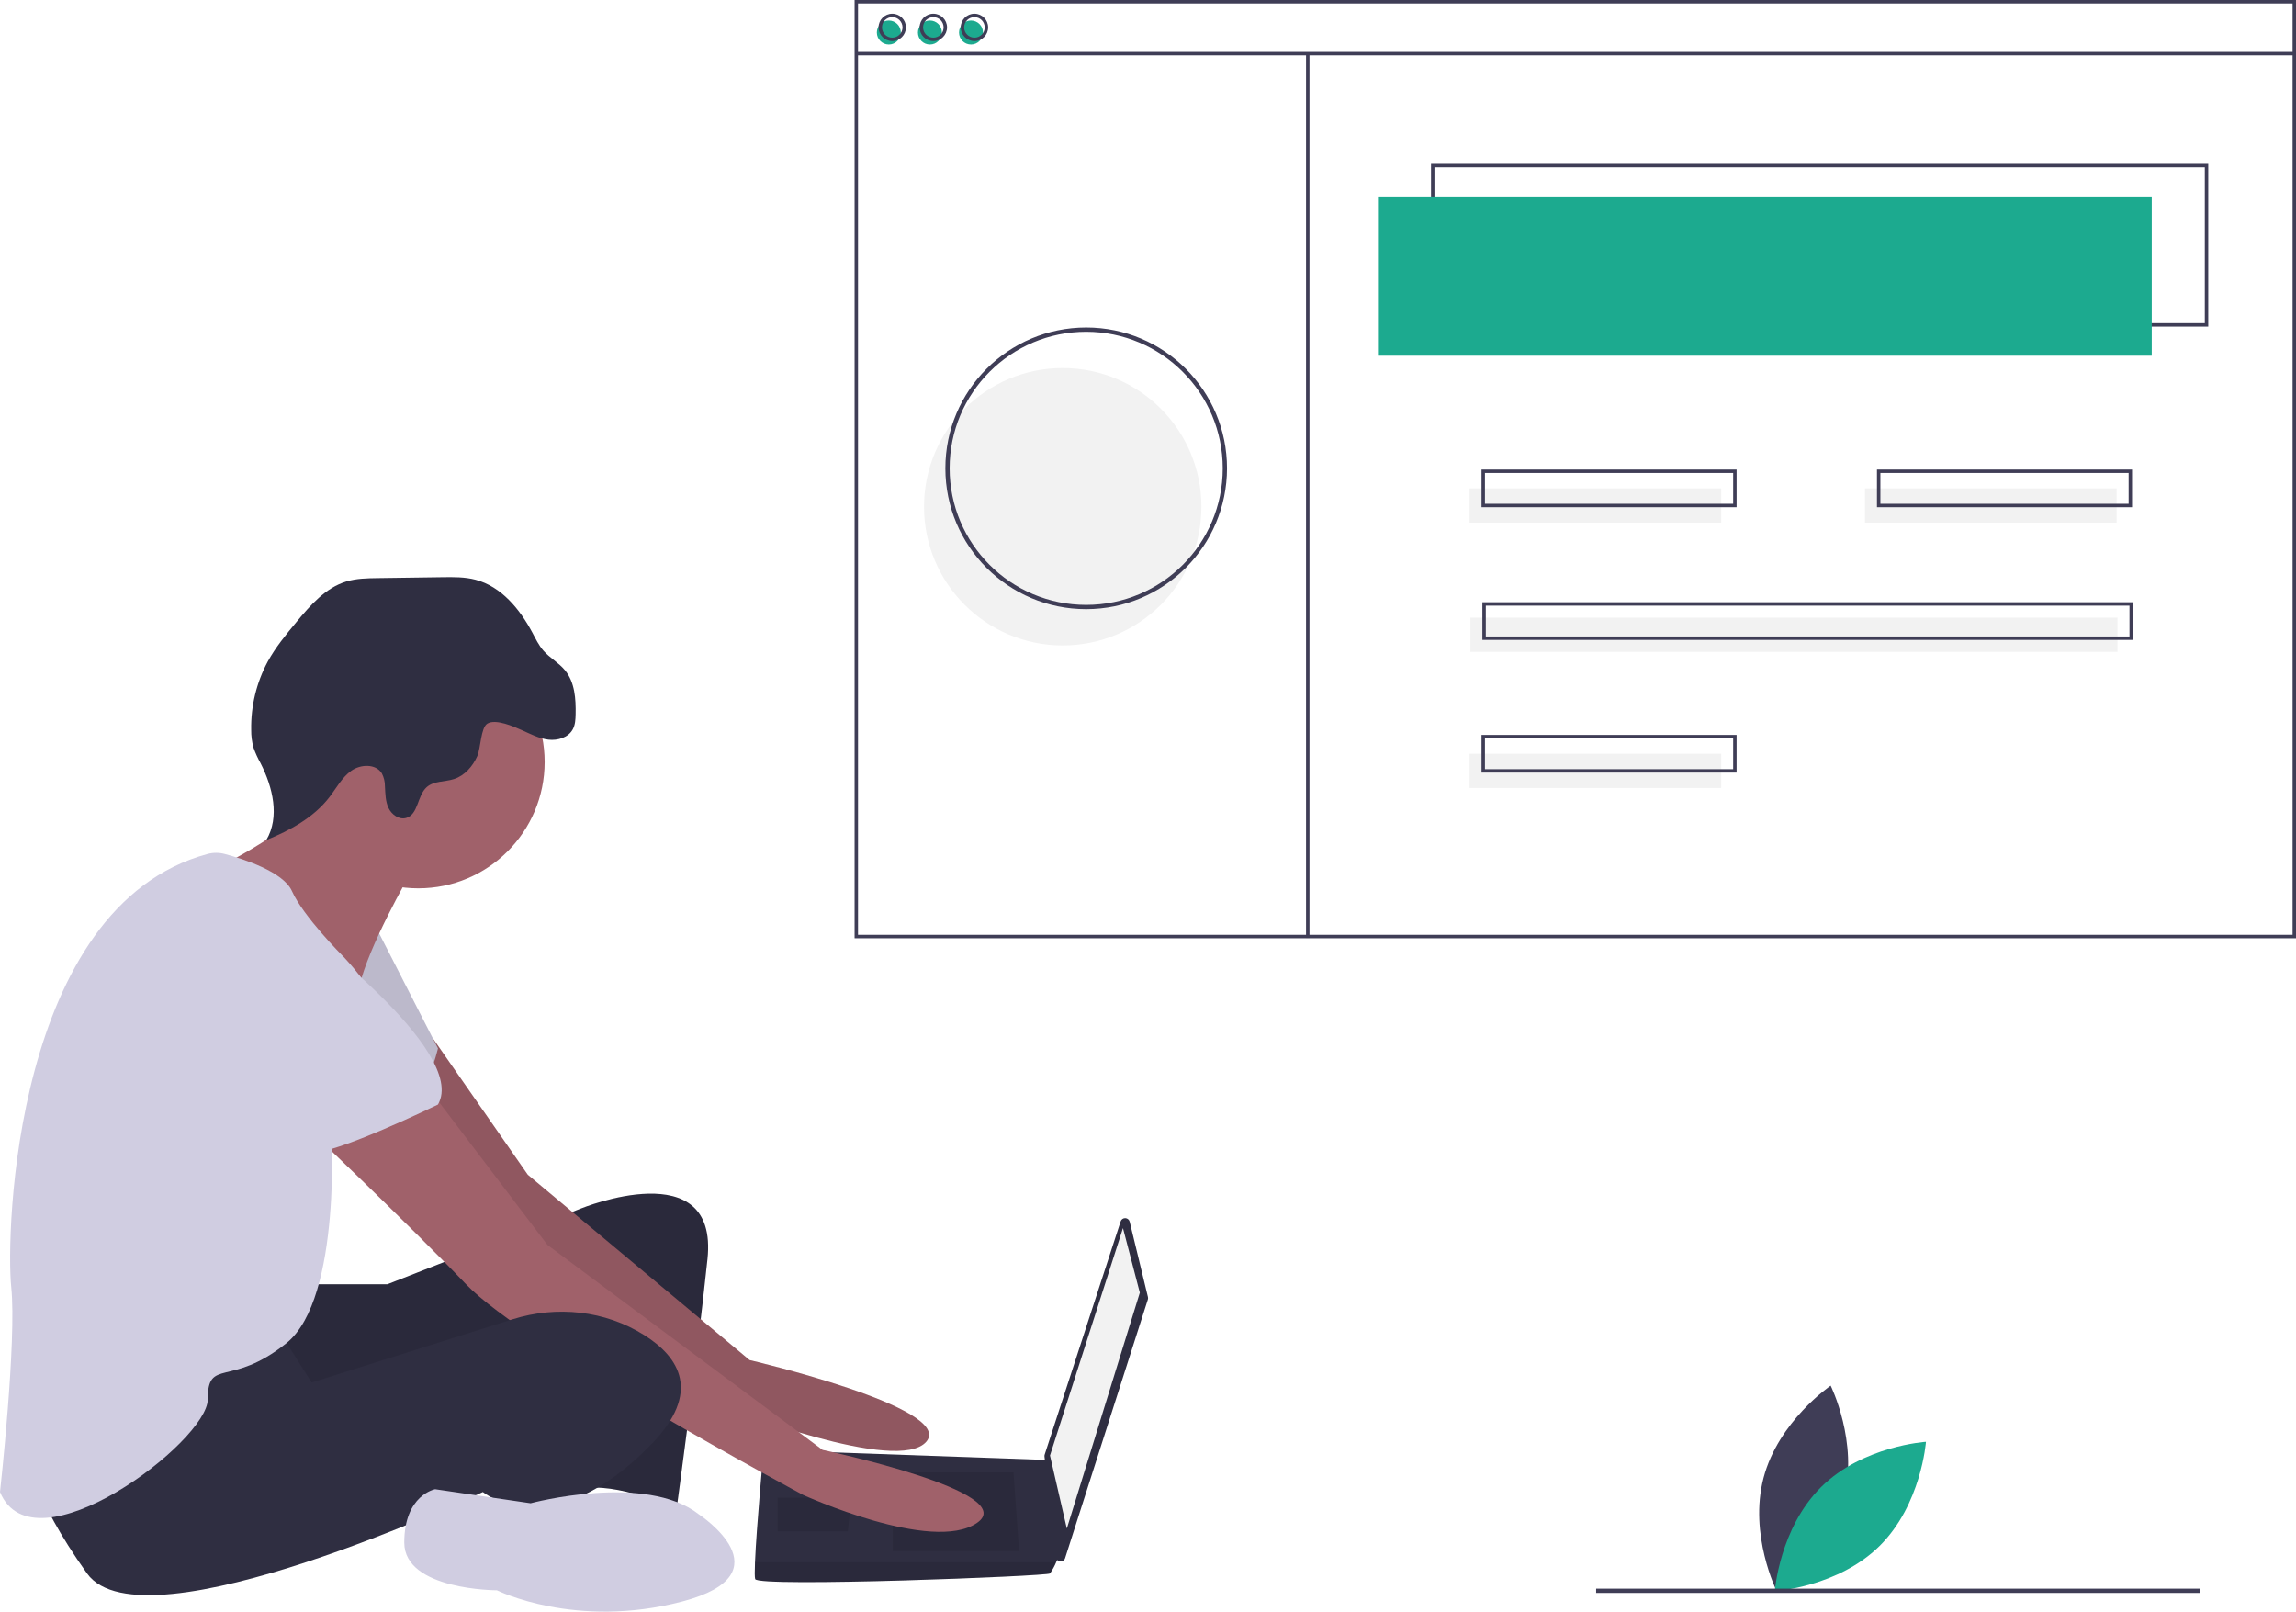
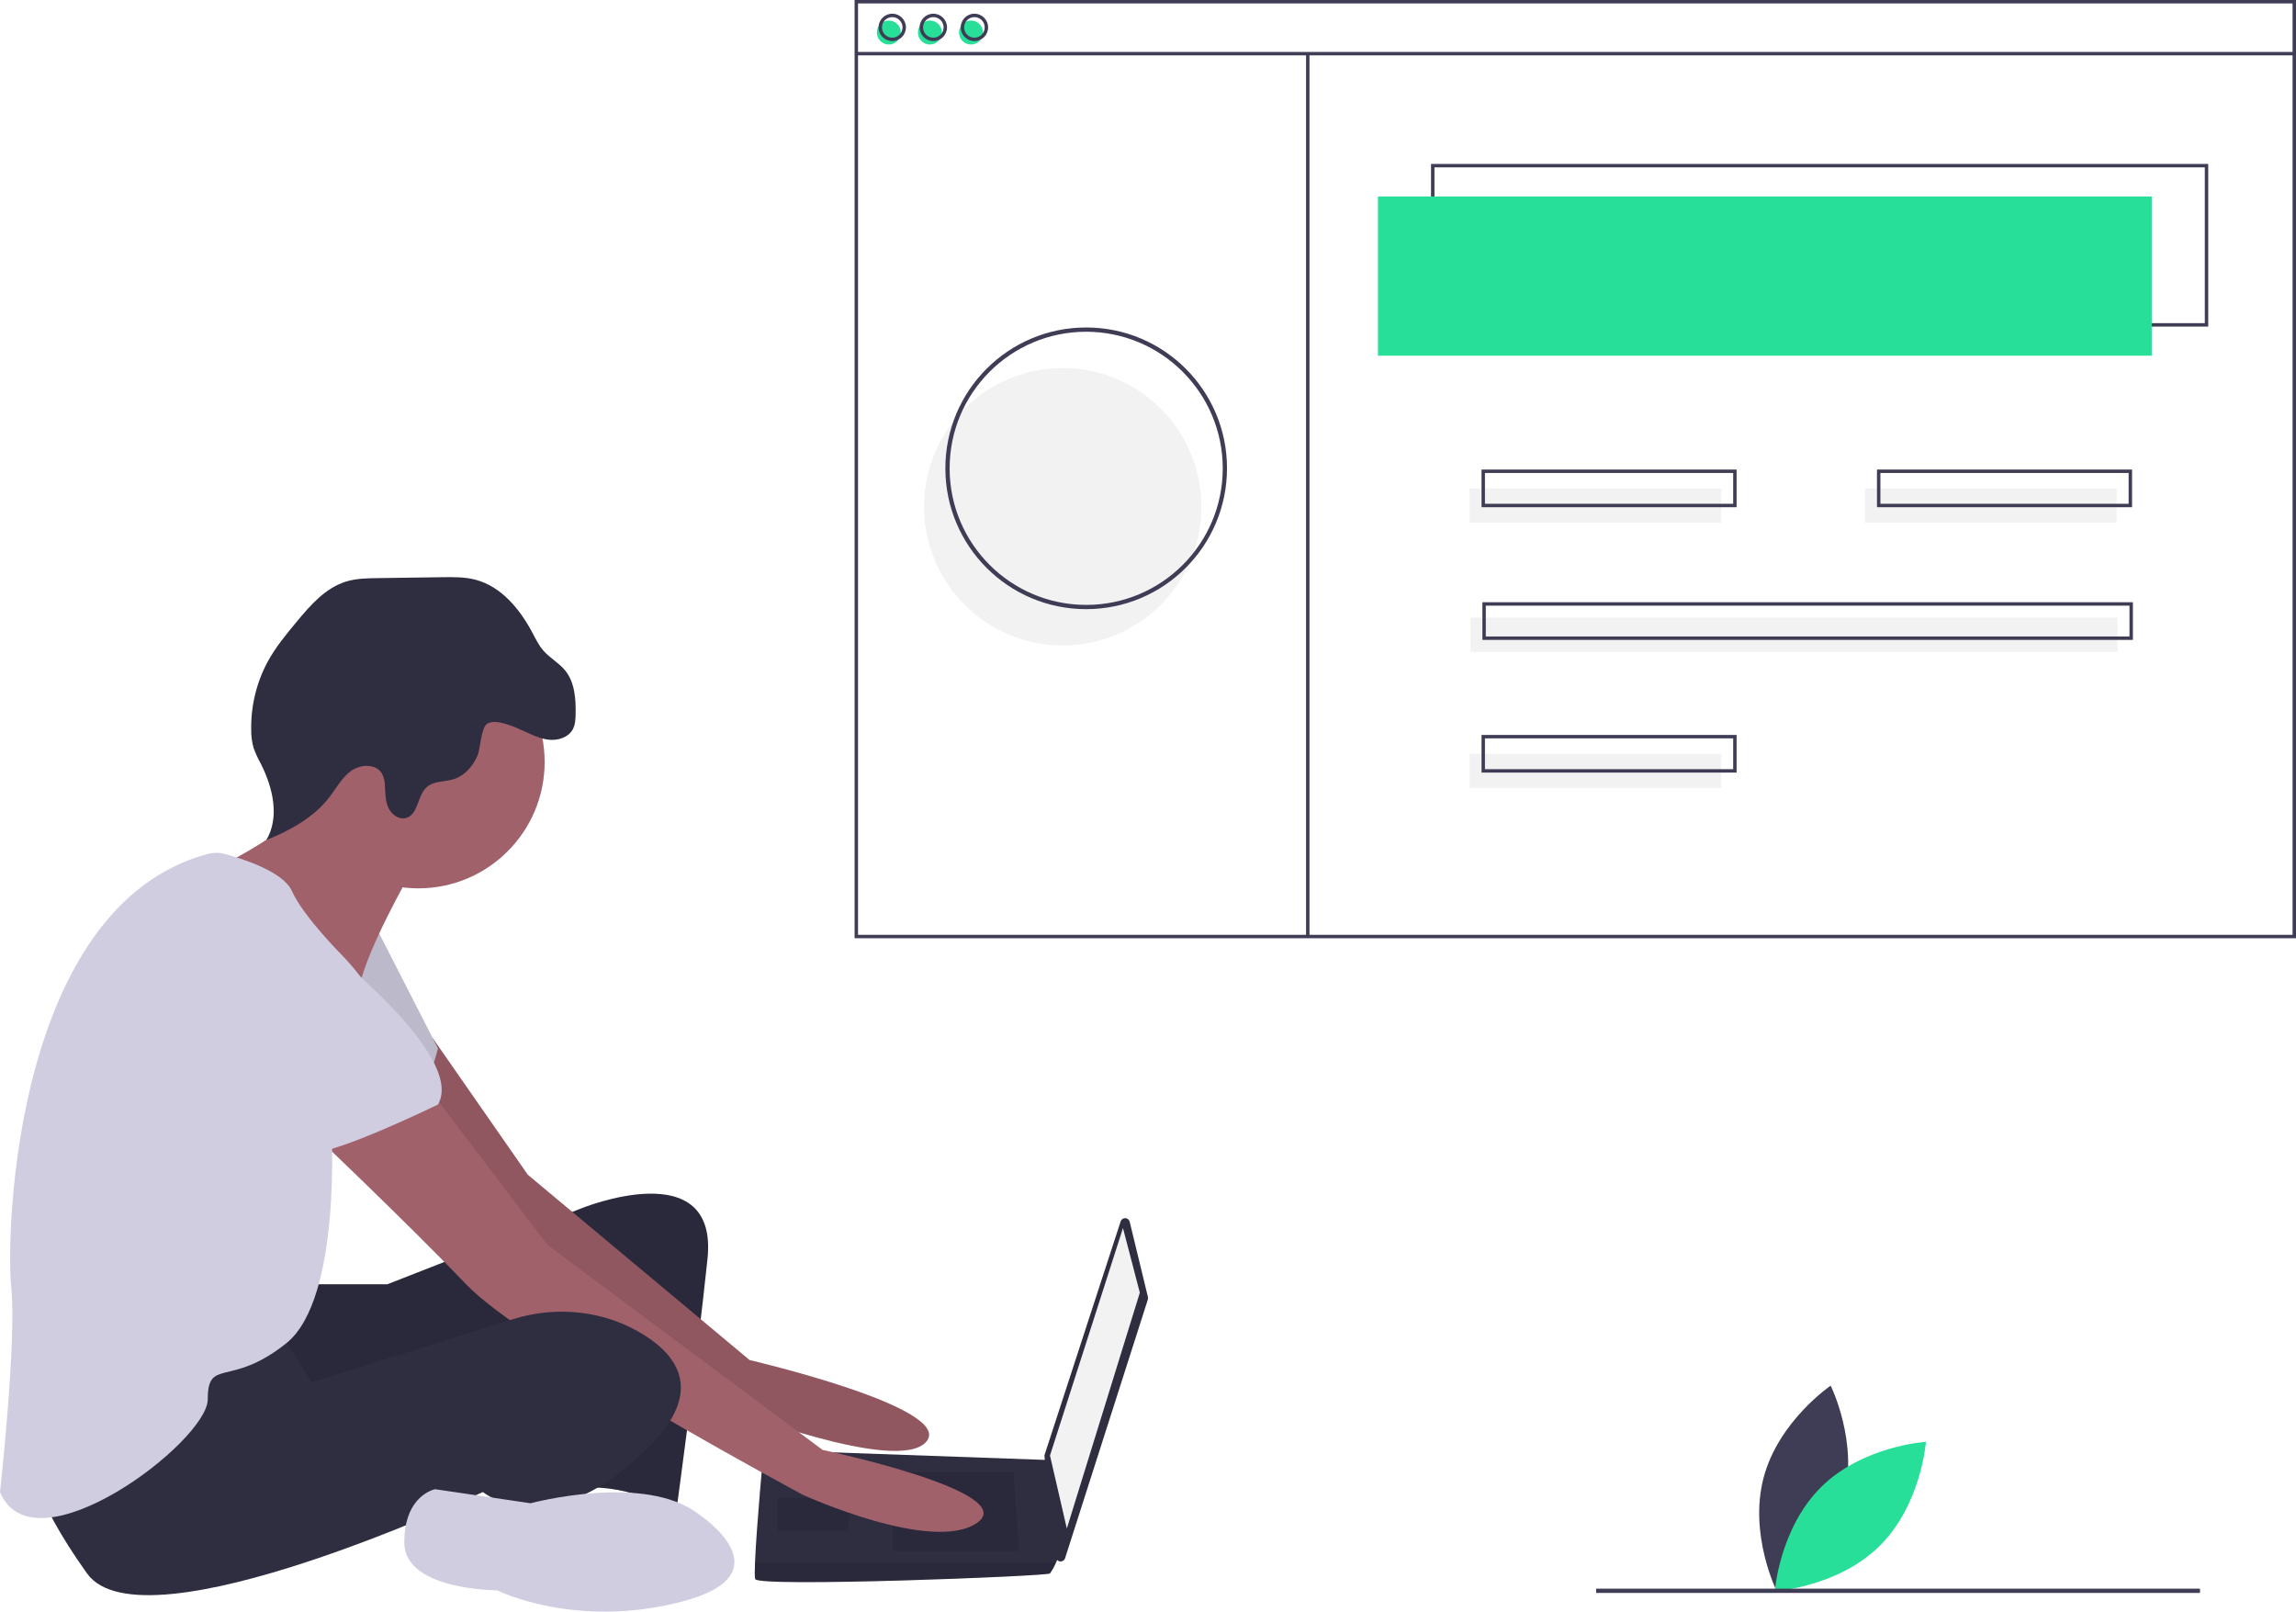
<svg xmlns="http://www.w3.org/2000/svg" id="ade8c9af-7e2e-4eda-b5c8-b06129257226" data-name="Layer 1" width="1076.064" height="755.228" viewBox="0 0 1076.064 755.228">
  <path d="M926.114,774.809c-6.985,26.598-31.459,43.22-31.459,43.22s-13.15-26.502-6.166-53.1,31.459-43.22,31.459-43.22S933.098,748.211,926.114,774.809Z" transform="translate(-61.96814 -72.38605)" fill="#3f3d56" />
-   <path d="M915.52,769.183c-19.563,19.327-21.751,48.831-21.751,48.831s29.528-1.831,49.091-21.159,21.751-48.831,21.751-48.831S935.082,749.855,915.52,769.183Z" transform="translate(-61.96814 -72.38605)" fill="#1caa8f" />
+   <path d="M915.52,769.183c-19.563,19.327-21.751,48.831-21.751,48.831s29.528-1.831,49.091-21.159,21.751-48.831,21.751-48.831S935.082,749.855,915.52,769.183Z" transform="translate(-61.96814 -72.38605)" fill="#28df99" />
  <path d="M206.702,674.194h36.841l90.788-35.526s64.472-26.315,59.209,23.684-14.473,117.103-14.473,117.103-28.947-13.158-44.736-9.21-5.263-80.262-5.263-80.262-128.945,61.841-140.787,53.946-14.473-63.157-14.473-63.157Z" transform="translate(-61.96814 -72.38605)" fill="#2f2e41" />
  <path d="M206.702,674.194h36.841l90.788-35.526s64.472-26.315,59.209,23.684-14.473,117.103-14.473,117.103-28.947-13.158-44.736-9.21-5.263-80.262-5.263-80.262-128.945,61.841-140.787,53.946-14.473-63.157-14.473-63.157Z" transform="translate(-61.96814 -72.38605)" opacity="0.1" />
  <path d="M264.746,558.82l44.586,64.059L413.277,709.72s96.051,22.368,82.893,38.157S402.751,732.088,402.751,732.088s-119.735-86.84-123.682-93.419S231.702,570.249,231.702,570.249Z" transform="translate(-61.96814 -72.38605)" fill="#a0616a" />
  <path d="M264.746,558.82l44.586,64.059L413.277,709.72s96.051,22.368,82.893,38.157S402.751,732.088,402.751,732.088s-119.735-86.84-123.682-93.419S231.702,570.249,231.702,570.249Z" transform="translate(-61.96814 -72.38605)" opacity="0.1" />
  <path d="M238.281,507.092l28.947,56.578s-6.579,27.631-17.105,30.263-55.262-34.21-55.262-34.21Z" transform="translate(-61.96814 -72.38605)" fill="#d0cde1" />
  <path d="M238.281,507.092l28.947,56.578s-6.579,27.631-17.105,30.263-55.262-34.21-55.262-34.21Z" transform="translate(-61.96814 -72.38605)" opacity="0.1" />
  <path d="M591.419,644.9,599.97,680.172a2.203,2.203,0,0,1-.043,1.19L561.14,802.574a2.203,2.203,0,0,1-4.287-.423l-5.366-47.219a2.203,2.203,0,0,1,.094-.931L587.184,644.737A2.203,2.203,0,0,1,591.419,644.9Z" transform="translate(-61.96814 -72.38605)" fill="#2f2e41" />
  <polygon points="526.306 575.493 534.2 605.756 499.99 716.28 492.096 682.07 526.306 575.493" fill="#f2f2f2" />
  <path d="M415.909,812.35c1.316,3.947,136.839-1.316,138.155-2.632a28.561,28.561,0,0,0,2.895-5.263c1.237-2.632,2.368-5.263,2.368-5.263L554.064,756.588l-134.208-4.763s-3.355,36.105-4.039,52.631C415.646,808.626,415.646,811.56,415.909,812.35Z" transform="translate(-61.96814 -72.38605)" fill="#2f2e41" />
  <polygon points="474.991 689.965 477.622 726.806 418.413 726.806 418.413 689.965 474.991 689.965" opacity="0.1" />
  <polygon points="398.677 701.806 399.03 701.736 397.361 717.596 364.467 717.596 364.467 701.806 398.677 701.806" opacity="0.1" />
  <path d="M415.909,812.35c1.316,3.947,136.839-1.316,138.155-2.632a28.561,28.561,0,0,0,2.895-5.263H415.817C415.646,808.626,415.646,811.56,415.909,812.35Z" transform="translate(-61.96814 -72.38605)" opacity="0.1" />
  <circle cx="196.049" cy="357.076" r="59.209" fill="#a0616a" />
  <path d="M254.07,482.093s-19.736,34.21-23.684,52.631-59.209-36.841-59.209-36.841l-7.237-19.079s51.973-24.342,48.025-44.078S254.07,482.093,254.07,482.093Z" transform="translate(-61.96814 -72.38605)" fill="#a0616a" />
  <path d="M264.596,584.722l53.946,71.051,128.945,96.051s93.419,19.736,72.367,34.21-81.577-13.158-81.577-13.158S308.016,703.141,280.385,674.194s-78.946-77.63-78.946-77.63Z" transform="translate(-61.96814 -72.38605)" fill="#a0616a" />
  <path d="M192.229,695.247,208.018,720.246l94.231-29.646c20.676-6.505,43.348-4.111,61.687,7.442,16.447,10.362,26.973,26.809,3.289,51.15-47.368,48.683-78.946,22.368-78.946,22.368S129.072,846.559,102.757,809.718s-27.631-55.262-27.631-55.262S176.44,691.299,192.229,695.247Z" transform="translate(-61.96814 -72.38605)" fill="#2f2e41" />
  <path d="M389.593,782.087s42.104,27.631-7.895,40.789-86.84-5.263-86.84-5.263-43.42,0-43.42-22.368,14.473-25,14.473-25l44.736,6.579S364.594,762.351,389.593,782.087Z" transform="translate(-61.96814 -72.38605)" fill="#d0cde1" />
  <path d="M306.589,414.568c4.03,1.797,8.026,3.923,12.408,4.444s9.371-1.008,11.444-4.903c1.12-2.104,1.248-4.578,1.3-6.961.158-7.225-.364-15.036-4.943-20.627-2.914-3.559-7.167-5.802-10.184-9.274-2.161-2.488-3.599-5.503-5.148-8.411-5.866-11.017-14.551-21.606-26.622-24.782-5.04-1.326-10.328-1.262-15.539-1.188l-30.397.429c-4.919.069-9.914.15-14.623,1.574-9.784,2.958-16.908,11.186-23.432,19.054-4.881,5.887-9.775,11.834-13.439,18.547a65.079,65.079,0,0,0-7.714,31.887,29.833,29.833,0,0,0,1.093,8.437,46.822,46.822,0,0,0,3.316,7.284c5.7,11.197,9.085,25.182,2.665,35.983,11.152-4.555,22.186-10.528,29.542-20.068,3.291-4.267,5.872-9.263,10.258-12.395s11.532-3.403,14.346,1.193a12.857,12.857,0,0,1,1.451,6.022c.206,3.45.2,7.033,1.663,10.164s4.947,5.658,8.273,4.721c5.729-1.614,5.18-10.406,9.593-14.4,3.351-3.033,8.521-2.453,12.826-3.83,5.016-1.604,8.779-5.95,10.924-10.759,1.63-3.656,1.606-13.223,4.691-15.203C294.208,409.022,303.004,412.969,306.589,414.568Z" transform="translate(-61.96814 -72.38605)" fill="#2f2e41" />
  <path d="M159.24,472.562a15.616,15.616,0,0,1,8.128.021c8.446,2.268,27.38,8.27,31.44,17.405,5.263,11.842,23.684,30.263,23.684,30.263s25,25,19.736,42.104-25,36.841-25,36.841,5.263,81.577-21.052,102.63-36.841,6.579-36.841,26.315S77.757,809.718,61.968,771.561c0,0,7.895-71.051,5.263-96.051C64.638,650.871,68.434,497.145,159.24,472.562Z" transform="translate(-61.96814 -72.38605)" fill="#d0cde1" />
  <path d="M201.439,505.777s80.262,59.209,65.788,84.209c0,0-48.683,23.684-59.209,22.368s-51.315-47.368-61.841-51.315S130.388,486.04,201.439,505.777Z" transform="translate(-61.96814 -72.38605)" fill="#d0cde1" />
  <circle cx="498.064" cy="237.458" r="65" fill="#f2f2f2" />
  <path d="M1096.898,225.427H732.649V149.207H1096.898ZM734.254,223.822h361.039v-73.01H734.254Z" transform="translate(-61.96814 -72.38605)" fill="#3f3d56" />
-   <rect x="645.809" y="92.065" width="362.644" height="74.615" fill="#1caa8f" />
-   <circle cx="416.565" cy="15.244" r="5.616" fill="#1caa8f" />
-   <circle cx="435.82" cy="15.244" r="5.616" fill="#1caa8f" />
-   <circle cx="455.076" cy="15.244" r="5.616" fill="#1caa8f" />
+   <rect x="645.809" y="92.065" width="362.644" height="74.615" fill="#28df99" />
+   <circle cx="416.565" cy="15.244" r="5.616" fill="#28df99" />
+   <circle cx="435.82" cy="15.244" r="5.616" fill="#28df99" />
+   <circle cx="455.076" cy="15.244" r="5.616" fill="#28df99" />
  <path d="M1138.032,512.052H462.487V72.386h675.545Zm-673.94-1.605h672.336V73.991H464.092Z" transform="translate(-61.96814 -72.38605)" fill="#3f3d56" />
  <rect x="401.321" y="24.338" width="673.94" height="1.605" fill="#3f3d56" />
  <path d="M480.138,91.641a6.418,6.418,0,1,1,6.418-6.418A6.426,6.426,0,0,1,480.138,91.641Zm0-11.232a4.814,4.814,0,1,0,4.814,4.814A4.819,4.819,0,0,0,480.138,80.409Z" transform="translate(-61.96814 -72.38605)" fill="#3f3d56" />
  <path d="M499.393,91.641a6.418,6.418,0,1,1,6.418-6.418A6.426,6.426,0,0,1,499.393,91.641Zm0-11.232a4.814,4.814,0,1,0,4.814,4.814A4.819,4.819,0,0,0,499.393,80.409Z" transform="translate(-61.96814 -72.38605)" fill="#3f3d56" />
  <path d="M518.649,91.641A6.418,6.418,0,1,1,525.067,85.223,6.426,6.426,0,0,1,518.649,91.641Zm0-11.232a4.814,4.814,0,1,0,4.814,4.814A4.819,4.819,0,0,0,518.649,80.409Z" transform="translate(-61.96814 -72.38605)" fill="#3f3d56" />
  <rect x="612.109" y="25.14" width="1.605" height="414.346" fill="#3f3d56" />
  <rect x="688.733" y="228.859" width="117.94" height="16.046" fill="#f2f2f2" />
  <rect x="874.067" y="228.859" width="117.94" height="16.046" fill="#f2f2f2" />
  <path d="M875.861,310.07H756.317V292.42H875.861Zm-117.94-1.605H874.257V294.024H757.922Z" transform="translate(-61.96814 -72.38605)" fill="#3f3d56" />
  <rect x="688.733" y="353.217" width="117.94" height="16.046" fill="#f2f2f2" />
  <path d="M875.861,434.428H756.317V416.778H875.861Zm-117.94-1.605H874.257V418.382H757.922Z" transform="translate(-61.96814 -72.38605)" fill="#3f3d56" />
  <rect x="689.134" y="289.433" width="303.273" height="16.046" fill="#f2f2f2" />
  <path d="M1061.596,372.249H756.718V354.599h304.878ZM758.323,370.645h301.669V356.203H758.323Z" transform="translate(-61.96814 -72.38605)" fill="#3f3d56" />
  <path d="M1061.195,310.07H941.651V292.42H1061.195Zm-117.94-1.605h116.335V294.024H943.255Z" transform="translate(-61.96814 -72.38605)" fill="#3f3d56" />
  <path d="M571.032,357.844a66,66,0,1,1,66-66A66.075,66.075,0,0,1,571.032,357.844Zm0-130a64,64,0,1,0,64,64A64.073,64.073,0,0,0,571.032,227.844Z" transform="translate(-61.96814 -72.38605)" fill="#3f3d56" />
  <rect x="748.064" y="744.458" width="283" height="2" fill="#3f3d56" />
</svg>
